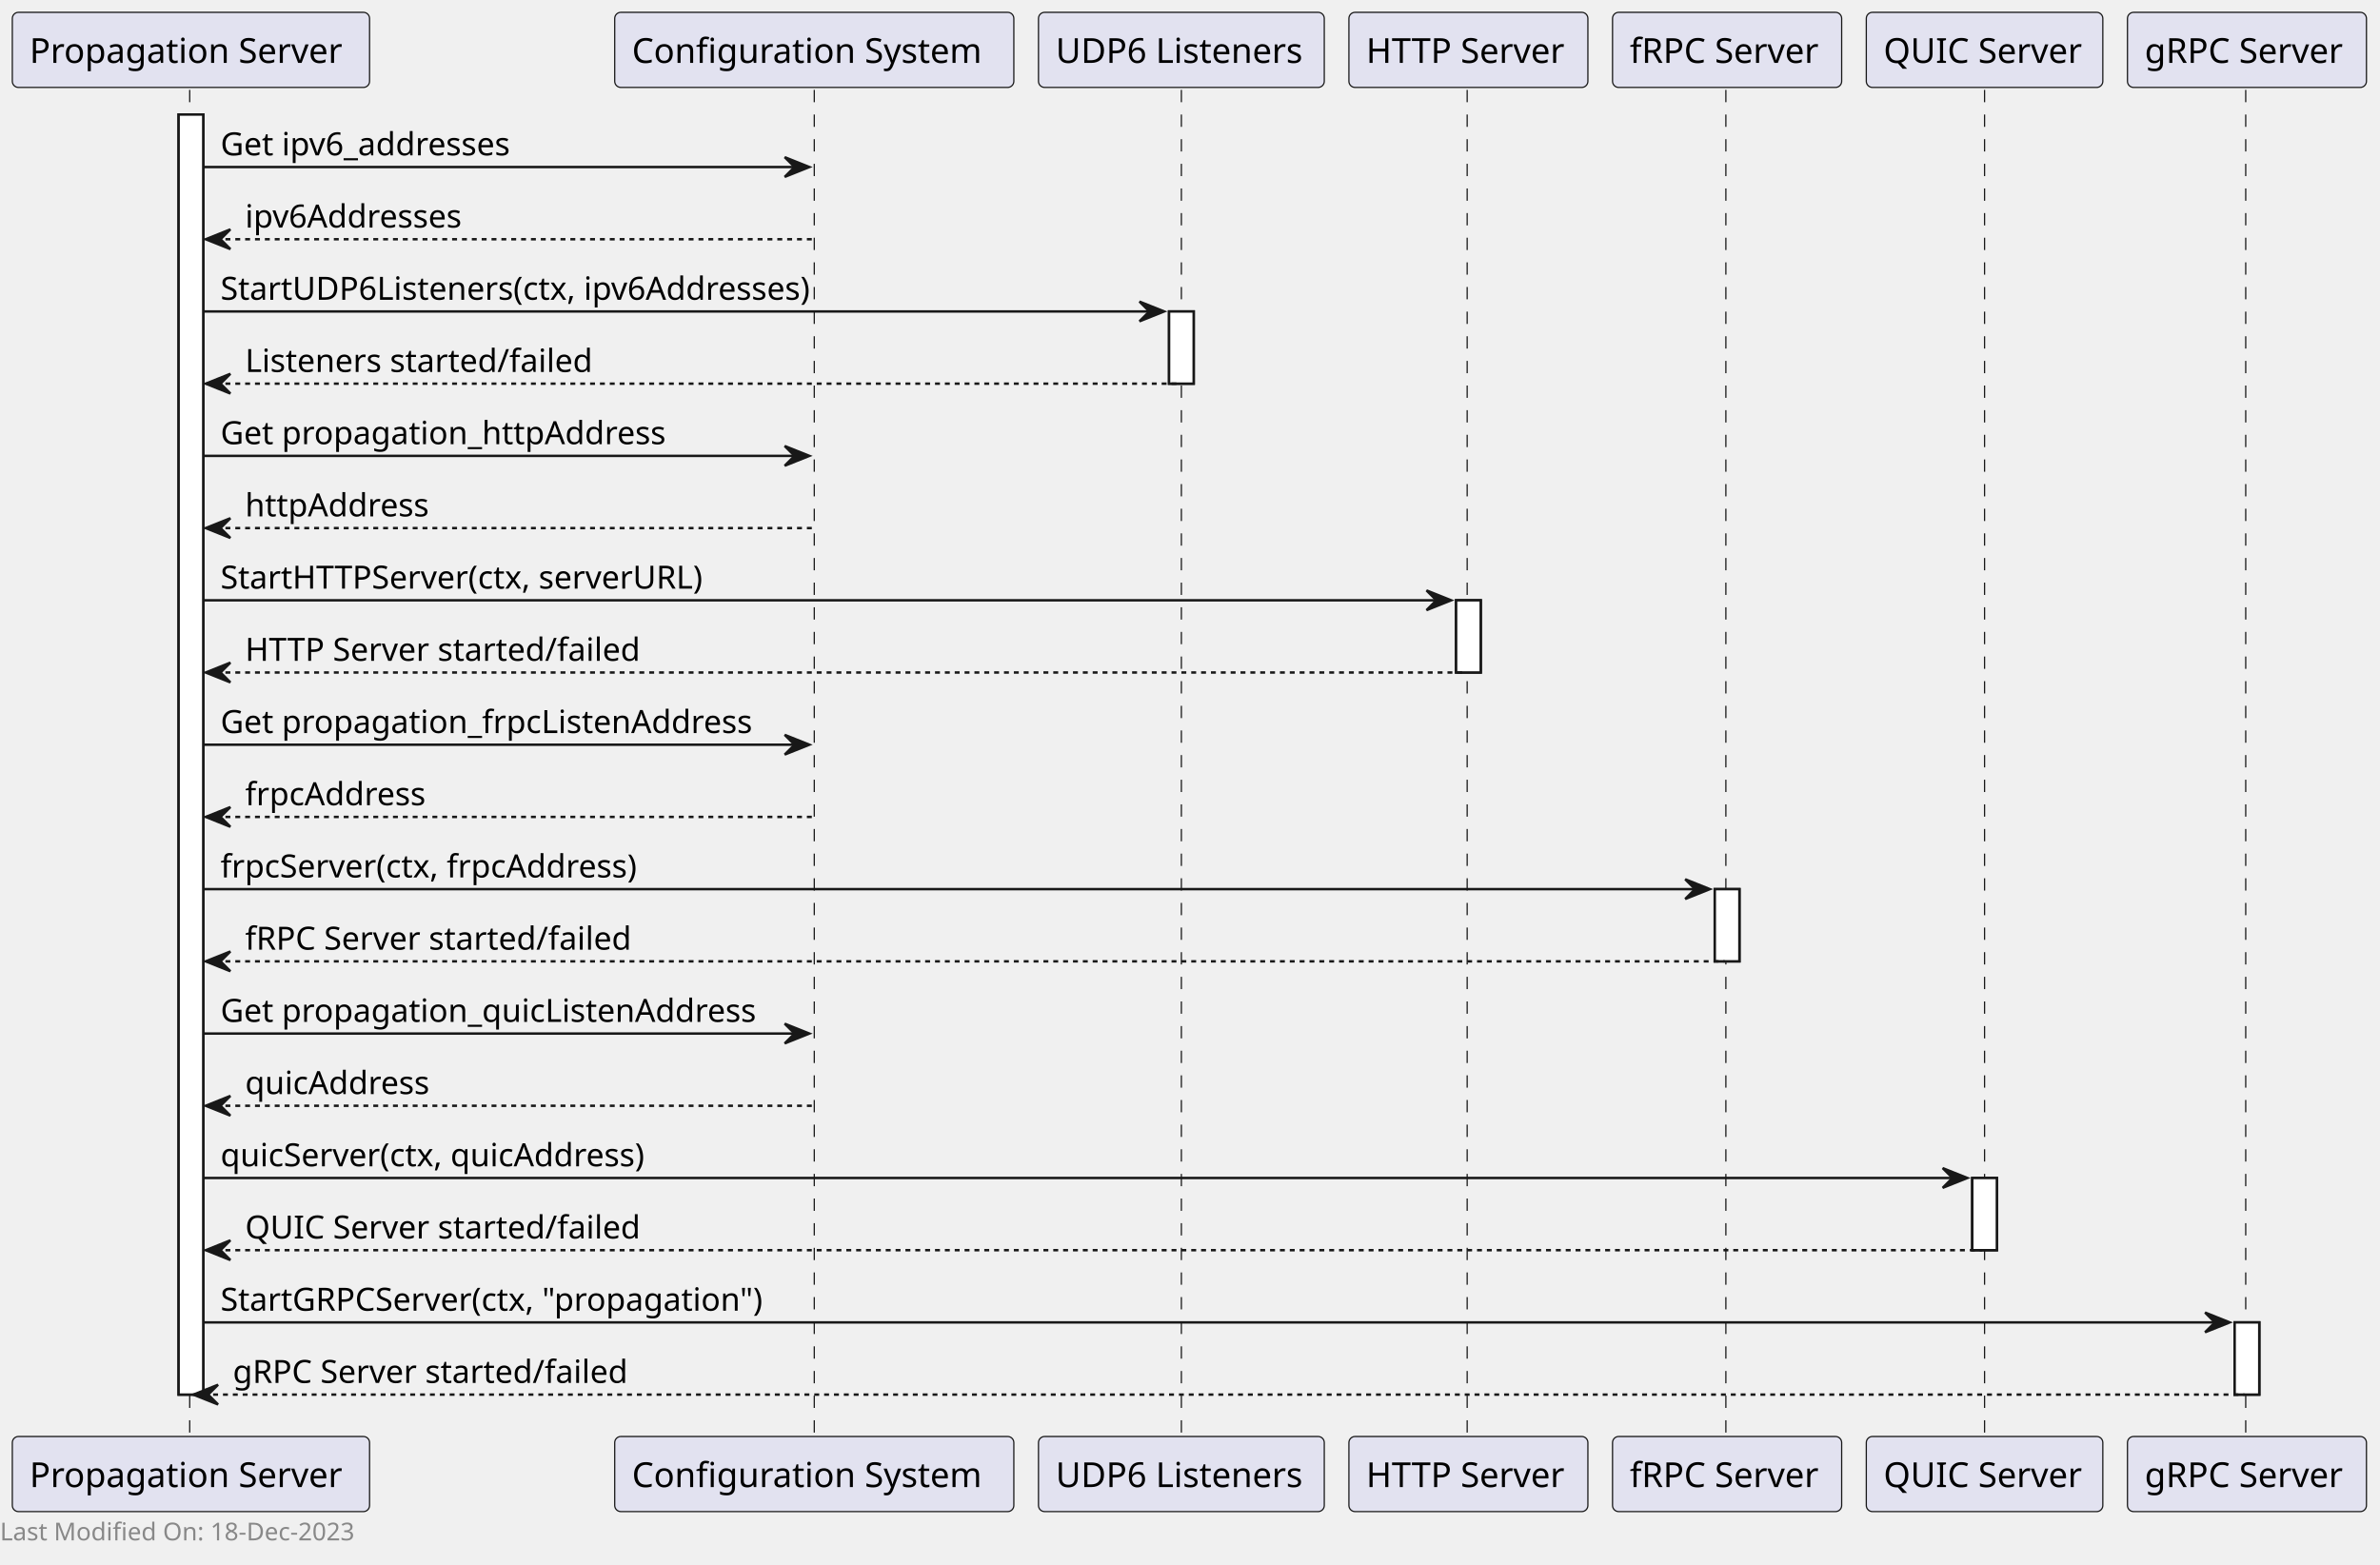
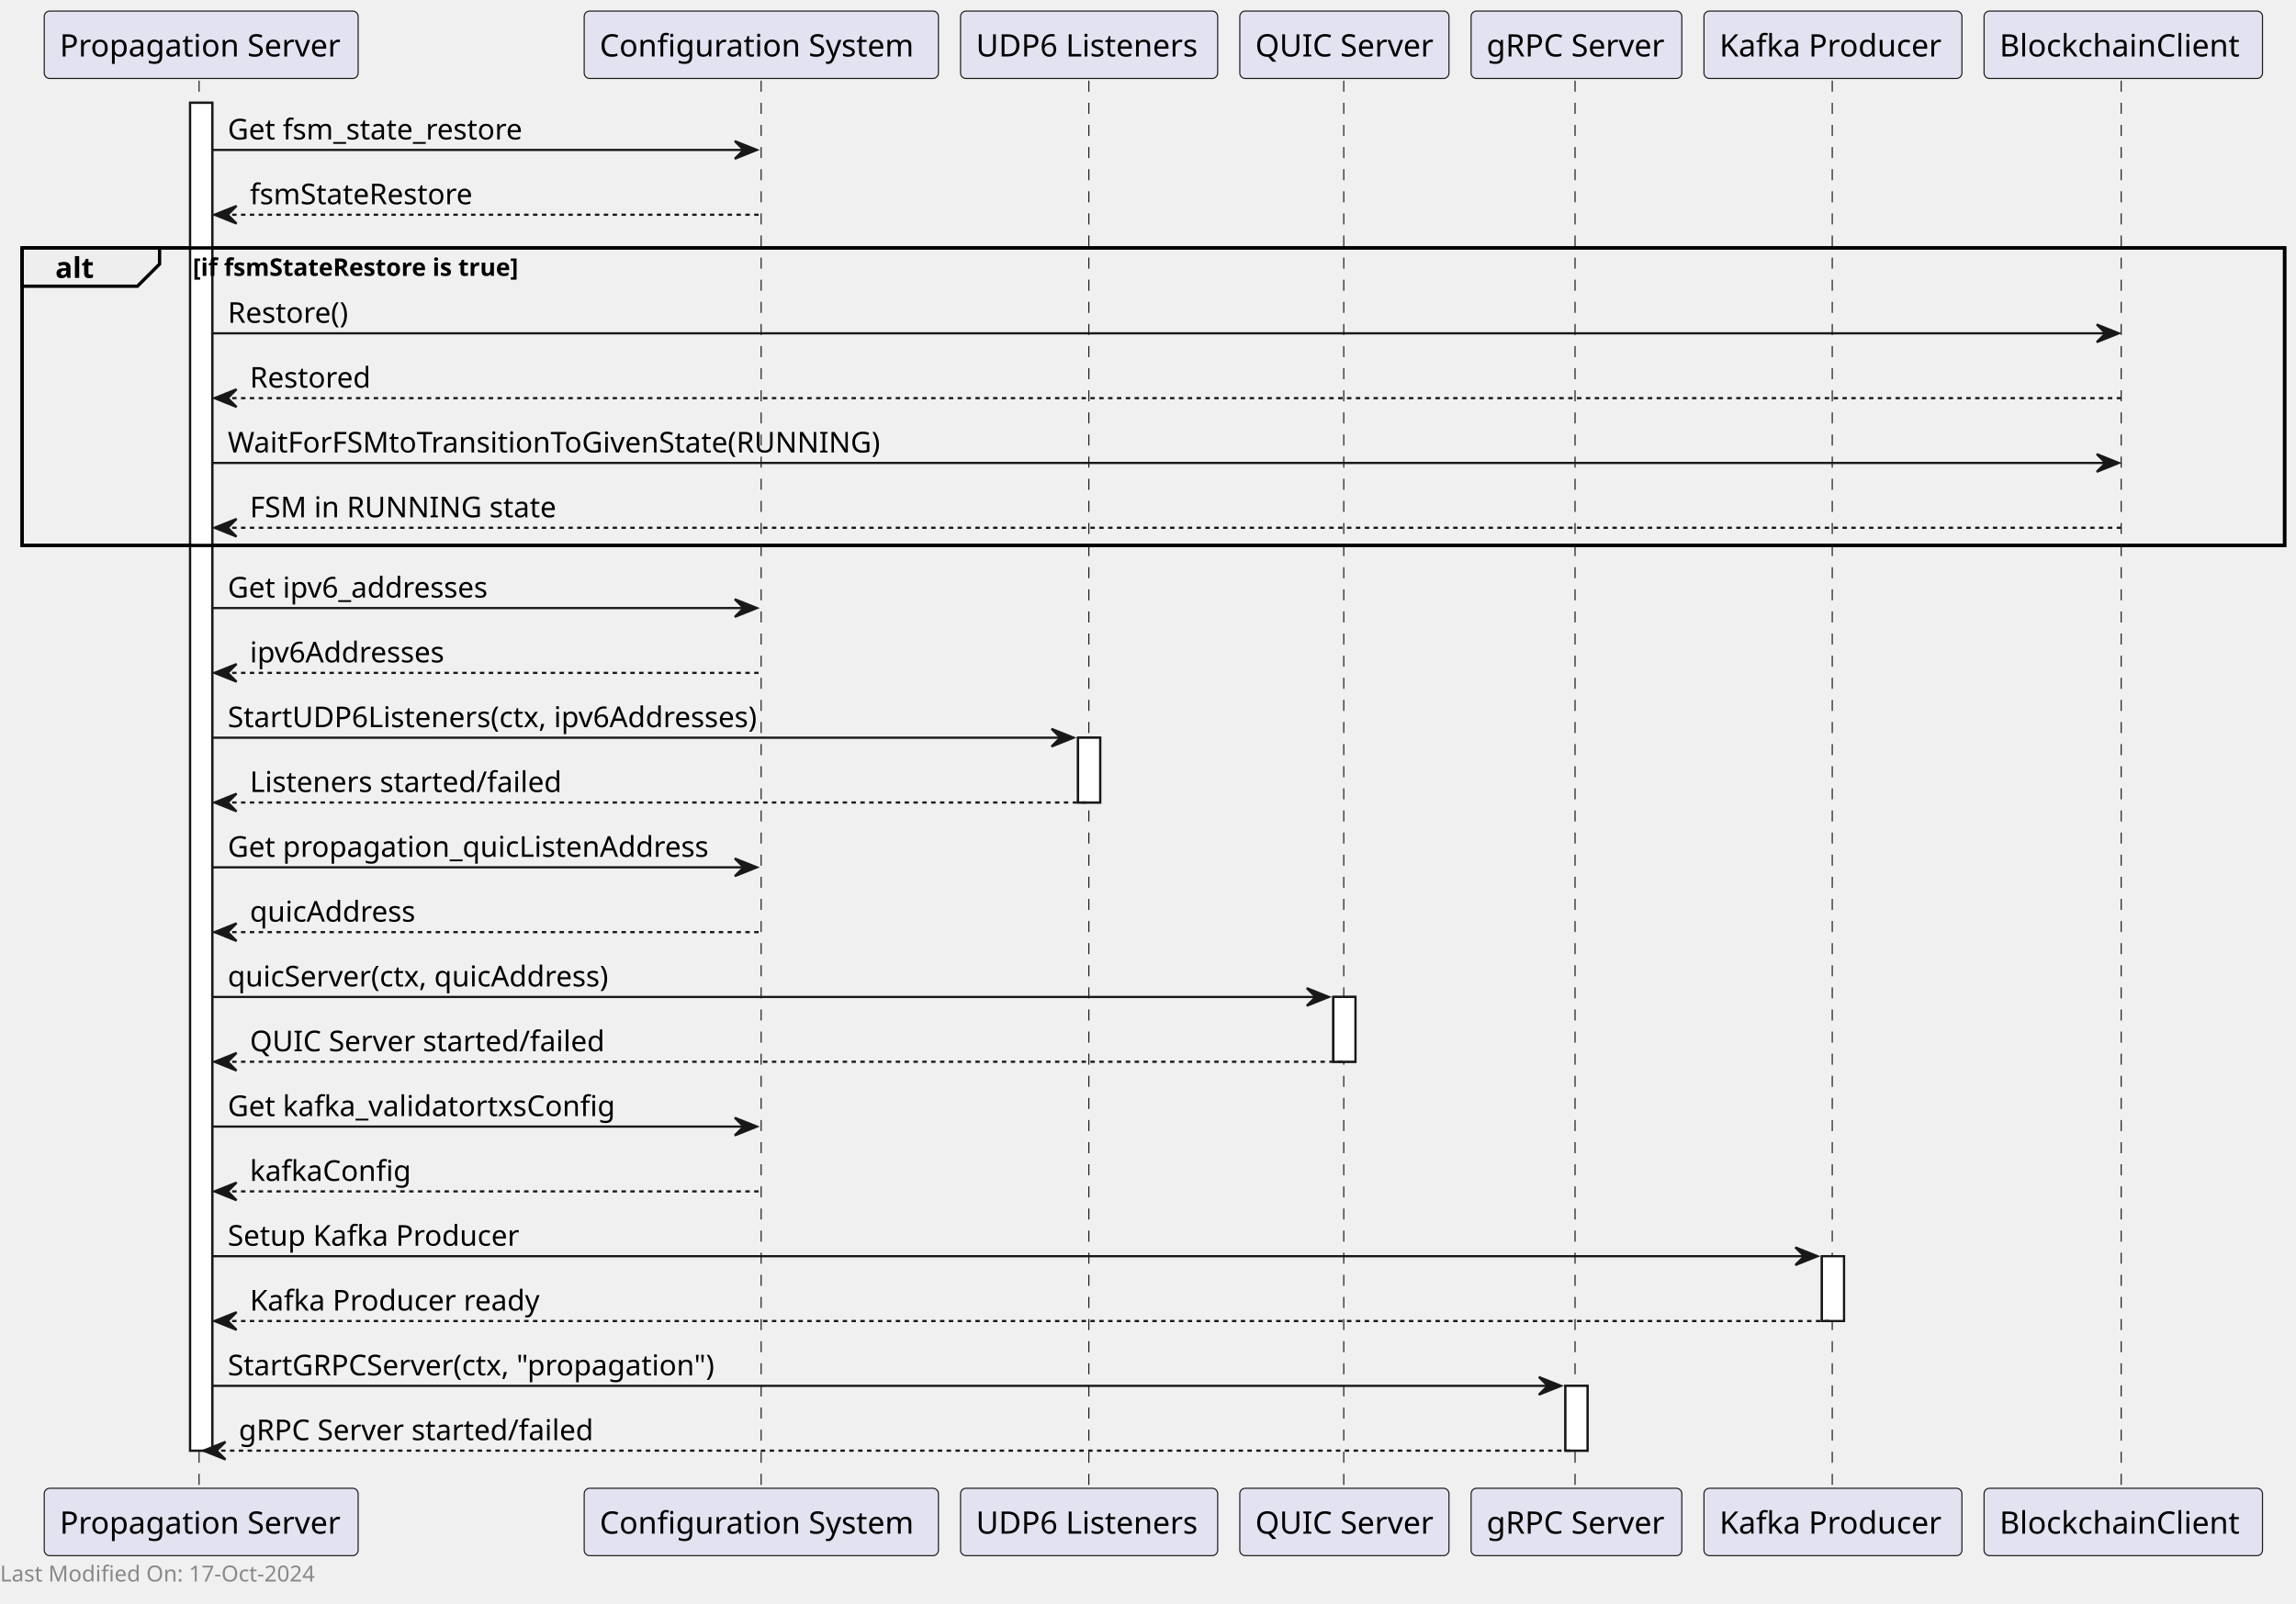
- <svg xmlns="http://www.w3.org/2000/svg" contentStyleType="text/css" height="635" preserveAspectRatio="none" viewBox="0 0 966 635" width="966" zoomAndPan="magnify">
-   <g stroke="#181818">
-     <g fill="#fff">
-       <path d="m72.5 46.488h10v519.59h-10z" />
-       <path d="m474.5 126.42h10v29.311h-10z" />
-       <path d="m591 243.662h10v29.311h-10z" />
-       <path d="m696 360.904h10v29.311h-10z" />
-       <path d="m800.5 478.147h10v29.311h-10z" />
-       <path d="m907 536.768h10v29.311h-10z" />
-     </g>
-     <g stroke-width=".5">
-       <g stroke-dasharray="5 5">
-         <path d="m77 36.488v547.59" />
-         <path d="m330.5 36.488v547.59" />
-         <path d="m479.5 36.488v547.59" />
-         <path d="m595.5 36.488v547.59" />
-         <path d="m700.5 36.488v547.59" />
-         <path d="m805.5 36.488v547.59" />
-         <path d="m911.5 36.488v547.59" />
-       </g>
-       <rect fill="#e2e2f0" height="30.488" rx="2.5" width="145" x="5" y="5" />
-     </g>
-   </g>
-   <text font-family="sans-serif" font-size="14" lengthAdjust="spacing" textLength="131" x="12" y="25.535">Propagation Server</text>
-   <rect fill="#e2e2f0" height="30.488" rx="2.5" stroke="#181818" stroke-width=".5" width="145" x="5" y="583.078" />
-   <text font-family="sans-serif" font-size="14" lengthAdjust="spacing" textLength="131" x="12" y="603.613">Propagation Server</text>
-   <rect fill="#e2e2f0" height="30.488" rx="2.5" stroke="#181818" stroke-width=".5" width="162" x="249.5" y="5" />
-   <text font-family="sans-serif" font-size="14" lengthAdjust="spacing" textLength="148" x="256.5" y="25.535">Configuration System</text>
-   <rect fill="#e2e2f0" height="30.488" rx="2.5" stroke="#181818" stroke-width=".5" width="162" x="249.5" y="583.078" />
-   <text font-family="sans-serif" font-size="14" lengthAdjust="spacing" textLength="148" x="256.5" y="603.613">Configuration System</text>
-   <rect fill="#e2e2f0" height="30.488" rx="2.5" stroke="#181818" stroke-width=".5" width="116" x="421.5" y="5" />
-   <text font-family="sans-serif" font-size="14" lengthAdjust="spacing" textLength="102" x="428.5" y="25.535">UDP6 Listeners</text>
-   <rect fill="#e2e2f0" height="30.488" rx="2.5" stroke="#181818" stroke-width=".5" width="116" x="421.5" y="583.078" />
-   <text font-family="sans-serif" font-size="14" lengthAdjust="spacing" textLength="102" x="428.5" y="603.613">UDP6 Listeners</text>
-   <rect fill="#e2e2f0" height="30.488" rx="2.5" stroke="#181818" stroke-width=".5" width="97" x="547.5" y="5" />
-   <text font-family="sans-serif" font-size="14" lengthAdjust="spacing" textLength="83" x="554.5" y="25.535">HTTP Server</text>
-   <rect fill="#e2e2f0" height="30.488" rx="2.5" stroke="#181818" stroke-width=".5" width="97" x="547.5" y="583.078" />
-   <text font-family="sans-serif" font-size="14" lengthAdjust="spacing" textLength="83" x="554.5" y="603.613">HTTP Server</text>
-   <rect fill="#e2e2f0" height="30.488" rx="2.5" stroke="#181818" stroke-width=".5" width="93" x="654.5" y="5" />
-   <text font-family="sans-serif" font-size="14" lengthAdjust="spacing" textLength="79" x="661.5" y="25.535">fRPC Server</text>
-   <rect fill="#e2e2f0" height="30.488" rx="2.5" stroke="#181818" stroke-width=".5" width="93" x="654.5" y="583.078" />
-   <text font-family="sans-serif" font-size="14" lengthAdjust="spacing" textLength="79" x="661.5" y="603.613">fRPC Server</text>
-   <rect fill="#e2e2f0" height="30.488" rx="2.5" stroke="#181818" stroke-width=".5" width="96" x="757.5" y="5" />
-   <text font-family="sans-serif" font-size="14" lengthAdjust="spacing" textLength="82" x="764.5" y="25.535">QUIC Server</text>
-   <rect fill="#e2e2f0" height="30.488" rx="2.5" stroke="#181818" stroke-width=".5" width="96" x="757.5" y="583.078" />
-   <text font-family="sans-serif" font-size="14" lengthAdjust="spacing" textLength="82" x="764.5" y="603.613">QUIC Server</text>
-   <rect fill="#e2e2f0" height="30.488" rx="2.5" stroke="#181818" stroke-width=".5" width="97" x="863.5" y="5" />
-   <text font-family="sans-serif" font-size="14" lengthAdjust="spacing" textLength="83" x="870.5" y="25.535">gRPC Server</text>
-   <rect fill="#e2e2f0" height="30.488" rx="2.5" stroke="#181818" stroke-width=".5" width="97" x="863.5" y="583.078" />
-   <text font-family="sans-serif" font-size="14" lengthAdjust="spacing" textLength="83" x="870.5" y="603.613">gRPC Server</text>
-   <g stroke="#181818">
-     <g fill="#fff">
-       <path d="m72.5 46.488h10v519.59h-10z" />
-       <path d="m474.5 126.42h10v29.311h-10z" />
-       <path d="m591 243.662h10v29.311h-10z" />
-       <path d="m696 360.904h10v29.311h-10z" />
-       <path d="m800.5 478.147h10v29.311h-10z" />
-       <path d="m907 536.768h10v29.311h-10z" />
-     </g>
-     <path d="m318.5 63.799 10 4-10 4 4-4z" fill="#181818" />
-     <path d="m82.5 67.799h242" />
-   </g>
-   <text font-family="sans-serif" font-size="13" lengthAdjust="spacing" textLength="122" x="89.5" y="63.057">Get ipv6_addresses</text>
-   <path d="m93.5 93.109-10 4 10 4-4-4z" fill="#181818" stroke="#181818" />
-   <path d="m87.5 97.109h242" stroke="#181818" stroke-dasharray="2 2" />
-   <text font-family="sans-serif" font-size="13" lengthAdjust="spacing" textLength="92" x="99.5" y="92.367">ipv6Addresses</text>
-   <path d="m462.5 122.42 10 4-10 4 4-4z" fill="#181818" stroke="#181818" />
-   <path d="m82.5 126.42h386" stroke="#181818" />
-   <text font-family="sans-serif" font-size="13" lengthAdjust="spacing" textLength="248" x="89.5" y="121.678">StartUDP6Listeners(ctx, ipv6Addresses)</text>
-   <path d="m93.5 151.731-10 4 10 4-4-4z" fill="#181818" stroke="#181818" />
-   <path d="m87.5 155.731h391" stroke="#181818" stroke-dasharray="2 2" />
-   <text font-family="sans-serif" font-size="13" lengthAdjust="spacing" textLength="147" x="99.5" y="150.988">Listeners started/failed</text>
-   <path d="m318.5 181.041 10 4-10 4 4-4z" fill="#181818" stroke="#181818" />
-   <path d="m82.5 185.041h242" stroke="#181818" />
-   <text font-family="sans-serif" font-size="13" lengthAdjust="spacing" textLength="185" x="89.5" y="180.299">Get propagation_httpAddress</text>
-   <path d="m93.5 210.352-10 4 10 4-4-4z" fill="#181818" stroke="#181818" />
-   <path d="m87.5 214.352h242" stroke="#181818" stroke-dasharray="2 2" />
-   <text font-family="sans-serif" font-size="13" lengthAdjust="spacing" textLength="77" x="99.5" y="209.609">httpAddress</text>
-   <path d="m579 239.662 10 4-10 4 4-4z" fill="#181818" stroke="#181818" />
-   <path d="m82.5 243.662h502.5" stroke="#181818" />
-   <text font-family="sans-serif" font-size="13" lengthAdjust="spacing" textLength="198" x="89.5" y="238.92">StartHTTPServer(ctx, serverURL)</text>
-   <path d="m93.5 268.973-10 4 10 4-4-4z" fill="#181818" stroke="#181818" />
-   <path d="m87.5 272.973h507.5" stroke="#181818" stroke-dasharray="2 2" />
-   <text font-family="sans-serif" font-size="13" lengthAdjust="spacing" textLength="165" x="99.5" y="268.231">HTTP Server started/failed</text>
-   <path d="m318.5 298.283 10 4-10 4 4-4z" fill="#181818" stroke="#181818" />
-   <path d="m82.5 302.283h242" stroke="#181818" />
-   <text font-family="sans-serif" font-size="13" lengthAdjust="spacing" textLength="222" x="89.5" y="297.541">Get propagation_frpcListenAddress</text>
-   <path d="m93.5 327.594-10 4 10 4-4-4z" fill="#181818" stroke="#181818" />
-   <path d="m87.5 331.594h242" stroke="#181818" stroke-dasharray="2 2" />
-   <text font-family="sans-serif" font-size="13" lengthAdjust="spacing" textLength="76" x="99.5" y="326.852">frpcAddress</text>
-   <path d="m684 356.904 10 4-10 4 4-4z" fill="#181818" stroke="#181818" />
-   <path d="m82.5 360.904h607.5" stroke="#181818" />
-   <text font-family="sans-serif" font-size="13" lengthAdjust="spacing" textLength="175" x="89.5" y="356.162">frpcServer(ctx, frpcAddress)</text>
-   <path d="m93.5 386.215-10 4 10 4-4-4z" fill="#181818" stroke="#181818" />
-   <path d="m87.5 390.215h612.5" stroke="#181818" stroke-dasharray="2 2" />
-   <text font-family="sans-serif" font-size="13" lengthAdjust="spacing" textLength="161" x="99.5" y="385.473">fRPC Server started/failed</text>
-   <path d="m318.5 415.525 10 4-10 4 4-4z" fill="#181818" stroke="#181818" />
-   <path d="m82.5 419.525h242" stroke="#181818" />
-   <text font-family="sans-serif" font-size="13" lengthAdjust="spacing" textLength="224" x="89.5" y="414.783">Get propagation_quicListenAddress</text>
-   <path d="m93.5 444.836-10 4 10 4-4-4z" fill="#181818" stroke="#181818" />
-   <path d="m87.5 448.836h242" stroke="#181818" stroke-dasharray="2 2" />
-   <text font-family="sans-serif" font-size="13" lengthAdjust="spacing" textLength="78" x="99.5" y="444.094">quicAddress</text>
-   <path d="m788.5 474.147 10 4-10 4 4-4z" fill="#181818" stroke="#181818" />
-   <path d="m82.5 478.147h712" stroke="#181818" />
-   <text font-family="sans-serif" font-size="13" lengthAdjust="spacing" textLength="179" x="89.5" y="473.404">quicServer(ctx, quicAddress)</text>
-   <path d="m93.5 503.457-10 4 10 4-4-4z" fill="#181818" stroke="#181818" />
-   <path d="m87.5 507.457h717" stroke="#181818" stroke-dasharray="2 2" />
-   <text font-family="sans-serif" font-size="13" lengthAdjust="spacing" textLength="164" x="99.5" y="502.715">QUIC Server started/failed</text>
-   <path d="m895 532.768 10 4-10 4 4-4z" fill="#181818" stroke="#181818" />
-   <path d="m82.5 536.768h818.5" stroke="#181818" />
-   <text font-family="sans-serif" font-size="13" lengthAdjust="spacing" textLength="222" x="89.5" y="532.025">StartGRPCServer(ctx, "propagation")</text>
-   <path d="m88.5 562.078-10 4 10 4-4-4z" fill="#181818" stroke="#181818" />
-   <path d="m82.5 566.078h828.5" stroke="#181818" stroke-dasharray="2 2" />
-   <g font-family="sans-serif">
-     <text font-size="13" lengthAdjust="spacing" textLength="164" x="94.5" y="561.336">gRPC Server started/failed</text>
-     <text fill="#888" font-size="10" lengthAdjust="spacing" textLength="155" y="625.234">Last Modified On: 18-Dec-2023</text>
+ <svg xmlns="http://www.w3.org/2000/svg" contentStyleType="text/css" height="725px" preserveAspectRatio="none" style="width:1038px;height:725px;background:#FFFFFF;" version="1.1" viewBox="0 0 1038 725" width="1038px" zoomAndPan="magnify">
+   <defs />
+   <g>
+     <rect fill="#FFFFFF" height="609.521" style="stroke:#181818;stroke-width:1.0;" width="10" x="85.957" y="46.488" />
+     <rect fill="#FFFFFF" height="29.311" style="stroke:#181818;stroke-width:1.0;" width="10" x="487.377" y="333.594" />
+     <rect fill="#FFFFFF" height="29.311" style="stroke:#181818;stroke-width:1.0;" width="10" x="602.784" y="450.836" />
+     <rect fill="#FFFFFF" height="29.311" style="stroke:#181818;stroke-width:1.0;" width="10" x="707.707" y="626.699" />
+     <rect fill="#FFFFFF" height="29.311" style="stroke:#181818;stroke-width:1.0;" width="10" x="823.661" y="568.078" />
+     <rect fill="none" height="134.553" style="stroke:#000000;stroke-width:1.5;" width="1022.859" x="10" y="112.109" />
+     <line style="stroke:#181818;stroke-width:0.5;stroke-dasharray:5.0,5.0;" x1="90" x2="90" y1="36.488" y2="674.01" />
+     <line style="stroke:#181818;stroke-width:0.5;stroke-dasharray:5.0,5.0;" x1="344.109" x2="344.109" y1="36.488" y2="674.01" />
+     <line style="stroke:#181818;stroke-width:0.5;stroke-dasharray:5.0,5.0;" x1="492.254" x2="492.254" y1="36.488" y2="674.01" />
+     <line style="stroke:#181818;stroke-width:0.5;stroke-dasharray:5.0,5.0;" x1="607.5" x2="607.5" y1="36.488" y2="674.01" />
+     <line style="stroke:#181818;stroke-width:0.5;stroke-dasharray:5.0,5.0;" x1="712.068" x2="712.068" y1="36.488" y2="674.01" />
+     <line style="stroke:#181818;stroke-width:0.5;stroke-dasharray:5.0,5.0;" x1="828.347" x2="828.347" y1="36.488" y2="674.01" />
+     <line style="stroke:#181818;stroke-width:0.5;stroke-dasharray:5.0,5.0;" x1="958.975" x2="958.975" y1="36.488" y2="674.01" />
+     <rect fill="#E2E2F0" height="30.488" rx="2.5" ry="2.5" style="stroke:#181818;stroke-width:0.5;" width="141.914" x="20" y="5" />
+     <text fill="#000000" font-family="sans-serif" font-size="14" lengthAdjust="spacing" textLength="127.914" x="27" y="25.535">Propagation Server</text>
+     <rect fill="#E2E2F0" height="30.488" rx="2.5" ry="2.5" style="stroke:#181818;stroke-width:0.5;" width="141.914" x="20" y="673.01" />
+     <text fill="#000000" font-family="sans-serif" font-size="14" lengthAdjust="spacing" textLength="127.914" x="27" y="693.545">Propagation Server</text>
+     <rect fill="#E2E2F0" height="30.488" rx="2.5" ry="2.5" style="stroke:#181818;stroke-width:0.5;" width="160.145" x="264.109" y="5" />
+     <text fill="#000000" font-family="sans-serif" font-size="14" lengthAdjust="spacing" textLength="146.145" x="271.109" y="25.535">Configuration System</text>
+     <rect fill="#E2E2F0" height="30.488" rx="2.5" ry="2.5" style="stroke:#181818;stroke-width:0.5;" width="160.145" x="264.109" y="673.01" />
+     <text fill="#000000" font-family="sans-serif" font-size="14" lengthAdjust="spacing" textLength="146.145" x="271.109" y="693.545">Configuration System</text>
+     <rect fill="#E2E2F0" height="30.488" rx="2.5" ry="2.5" style="stroke:#181818;stroke-width:0.5;" width="116.245" x="434.254" y="5" />
+     <text fill="#000000" font-family="sans-serif" font-size="14" lengthAdjust="spacing" textLength="102.245" x="441.254" y="25.535">UDP6 Listeners</text>
+     <rect fill="#E2E2F0" height="30.488" rx="2.5" ry="2.5" style="stroke:#181818;stroke-width:0.5;" width="116.245" x="434.254" y="673.01" />
+     <text fill="#000000" font-family="sans-serif" font-size="14" lengthAdjust="spacing" textLength="102.245" x="441.254" y="693.545">UDP6 Listeners</text>
+     <rect fill="#E2E2F0" height="30.488" rx="2.5" ry="2.5" style="stroke:#181818;stroke-width:0.5;" width="94.568" x="560.5" y="5" />
+     <text fill="#000000" font-family="sans-serif" font-size="14" lengthAdjust="spacing" textLength="80.568" x="567.5" y="25.535">QUIC Server</text>
+     <rect fill="#E2E2F0" height="30.488" rx="2.5" ry="2.5" style="stroke:#181818;stroke-width:0.5;" width="94.568" x="560.5" y="673.01" />
+     <text fill="#000000" font-family="sans-serif" font-size="14" lengthAdjust="spacing" textLength="80.568" x="567.5" y="693.545">QUIC Server</text>
+     <rect fill="#E2E2F0" height="30.488" rx="2.5" ry="2.5" style="stroke:#181818;stroke-width:0.5;" width="95.279" x="665.068" y="5" />
+     <text fill="#000000" font-family="sans-serif" font-size="14" lengthAdjust="spacing" textLength="81.279" x="672.068" y="25.535">gRPC Server</text>
+     <rect fill="#E2E2F0" height="30.488" rx="2.5" ry="2.5" style="stroke:#181818;stroke-width:0.5;" width="95.279" x="665.068" y="673.01" />
+     <text fill="#000000" font-family="sans-serif" font-size="14" lengthAdjust="spacing" textLength="81.279" x="672.068" y="693.545">gRPC Server</text>
+     <rect fill="#E2E2F0" height="30.488" rx="2.5" ry="2.5" style="stroke:#181818;stroke-width:0.5;" width="116.628" x="770.347" y="5" />
+     <text fill="#000000" font-family="sans-serif" font-size="14" lengthAdjust="spacing" textLength="102.628" x="777.347" y="25.535">Kafka Producer</text>
+     <rect fill="#E2E2F0" height="30.488" rx="2.5" ry="2.5" style="stroke:#181818;stroke-width:0.5;" width="116.628" x="770.347" y="673.01" />
+     <text fill="#000000" font-family="sans-serif" font-size="14" lengthAdjust="spacing" textLength="102.628" x="777.347" y="693.545">Kafka Producer</text>
+     <rect fill="#E2E2F0" height="30.488" rx="2.5" ry="2.5" style="stroke:#181818;stroke-width:0.5;" width="125.884" x="896.975" y="5" />
+     <text fill="#000000" font-family="sans-serif" font-size="14" lengthAdjust="spacing" textLength="111.884" x="903.975" y="25.535">BlockchainClient</text>
+     <rect fill="#E2E2F0" height="30.488" rx="2.5" ry="2.5" style="stroke:#181818;stroke-width:0.5;" width="125.884" x="896.975" y="673.01" />
+     <text fill="#000000" font-family="sans-serif" font-size="14" lengthAdjust="spacing" textLength="111.884" x="903.975" y="693.545">BlockchainClient</text>
+     <rect fill="#FFFFFF" height="609.521" style="stroke:#181818;stroke-width:1.0;" width="10" x="85.957" y="46.488" />
+     <rect fill="#FFFFFF" height="29.311" style="stroke:#181818;stroke-width:1.0;" width="10" x="487.377" y="333.594" />
+     <rect fill="#FFFFFF" height="29.311" style="stroke:#181818;stroke-width:1.0;" width="10" x="602.784" y="450.836" />
+     <rect fill="#FFFFFF" height="29.311" style="stroke:#181818;stroke-width:1.0;" width="10" x="707.707" y="626.699" />
+     <rect fill="#FFFFFF" height="29.311" style="stroke:#181818;stroke-width:1.0;" width="10" x="823.661" y="568.078" />
+     <polygon fill="#181818" points="332.182,63.799,342.182,67.799,332.182,71.799,336.182,67.799" style="stroke:#181818;stroke-width:1.0;" />
+     <line style="stroke:#181818;stroke-width:1.0;" x1="95.957" x2="338.182" y1="67.799" y2="67.799" />
+     <text fill="#000000" font-family="sans-serif" font-size="13" lengthAdjust="spacing" textLength="137.528" x="102.957" y="63.057">Get fsm_state_restore</text>
+     <polygon fill="#181818" points="106.957,93.109,96.957,97.109,106.957,101.109,102.957,97.109" style="stroke:#181818;stroke-width:1.0;" />
+     <line style="stroke:#181818;stroke-width:1.0;stroke-dasharray:2.0,2.0;" x1="100.957" x2="343.182" y1="97.109" y2="97.109" />
+     <text fill="#000000" font-family="sans-serif" font-size="13" lengthAdjust="spacing" textLength="102.191" x="112.957" y="92.367">fsmStateRestore</text>
+     <path d="M10,112.109 L72.139,112.109 L72.139,119.42 L62.139,129.42 L10,129.42 L10,112.109 " fill="#EEEEEE" style="stroke:#000000;stroke-width:1.5;" />
+     <rect fill="none" height="134.553" style="stroke:#000000;stroke-width:1.5;" width="1022.859" x="10" y="112.109" />
+     <text fill="#000000" font-family="sans-serif" font-size="13" font-weight="bold" lengthAdjust="spacing" textLength="31.139" x="25" y="125.678">alt</text>
+     <text fill="#000000" font-family="sans-serif" font-size="11" font-weight="bold" lengthAdjust="spacing" textLength="152.834" x="87.139" y="124.744">[if fsmStateRestore is true]</text>
+     <polygon fill="#181818" points="947.917,146.731,957.917,150.731,947.917,154.731,951.917,150.731" style="stroke:#181818;stroke-width:1.0;" />
+     <line style="stroke:#181818;stroke-width:1.0;" x1="95.957" x2="953.917" y1="150.731" y2="150.731" />
+     <text fill="#000000" font-family="sans-serif" font-size="13" lengthAdjust="spacing" textLength="55.955" x="102.957" y="145.988">Restore()</text>
+     <polygon fill="#181818" points="106.957,176.041,96.957,180.041,106.957,184.041,102.957,180.041" style="stroke:#181818;stroke-width:1.0;" />
+     <line style="stroke:#181818;stroke-width:1.0;stroke-dasharray:2.0,2.0;" x1="100.957" x2="958.917" y1="180.041" y2="180.041" />
+     <text fill="#000000" font-family="sans-serif" font-size="13" lengthAdjust="spacing" textLength="55.682" x="112.957" y="175.299">Restored</text>
+     <polygon fill="#181818" points="947.917,205.352,957.917,209.352,947.917,213.352,951.917,209.352" style="stroke:#181818;stroke-width:1.0;" />
+     <line style="stroke:#181818;stroke-width:1.0;" x1="95.957" x2="953.917" y1="209.352" y2="209.352" />
+     <text fill="#000000" font-family="sans-serif" font-size="13" lengthAdjust="spacing" textLength="299.235" x="102.957" y="204.609">WaitForFSMtoTransitionToGivenState(RUNNING)</text>
+     <polygon fill="#181818" points="106.957,234.662,96.957,238.662,106.957,242.662,102.957,238.662" style="stroke:#181818;stroke-width:1.0;" />
+     <line style="stroke:#181818;stroke-width:1.0;stroke-dasharray:2.0,2.0;" x1="100.957" x2="958.917" y1="238.662" y2="238.662" />
+     <text fill="#000000" font-family="sans-serif" font-size="13" lengthAdjust="spacing" textLength="139.287" x="112.957" y="233.92">FSM in RUNNING state</text>
+     <polygon fill="#181818" points="332.182,270.973,342.182,274.973,332.182,278.973,336.182,274.973" style="stroke:#181818;stroke-width:1.0;" />
+     <line style="stroke:#181818;stroke-width:1.0;" x1="95.957" x2="338.182" y1="274.973" y2="274.973" />
+     <text fill="#000000" font-family="sans-serif" font-size="13" lengthAdjust="spacing" textLength="122.231" x="102.957" y="270.231">Get ipv6_addresses</text>
+     <polygon fill="#181818" points="106.957,300.283,96.957,304.283,106.957,308.283,102.957,304.283" style="stroke:#181818;stroke-width:1.0;" />
+     <line style="stroke:#181818;stroke-width:1.0;stroke-dasharray:2.0,2.0;" x1="100.957" x2="343.182" y1="304.283" y2="304.283" />
+     <text fill="#000000" font-family="sans-serif" font-size="13" lengthAdjust="spacing" textLength="91.908" x="112.957" y="299.541">ipv6Addresses</text>
+     <polygon fill="#181818" points="475.377,329.594,485.377,333.594,475.377,337.594,479.377,333.594" style="stroke:#181818;stroke-width:1.0;" />
+     <line style="stroke:#181818;stroke-width:1.0;" x1="95.957" x2="481.377" y1="333.594" y2="333.594" />
+     <text fill="#000000" font-family="sans-serif" font-size="13" lengthAdjust="spacing" textLength="248.136" x="102.957" y="328.852">StartUDP6Listeners(ctx, ipv6Addresses)</text>
+     <polygon fill="#181818" points="106.957,358.904,96.957,362.904,106.957,366.904,102.957,362.904" style="stroke:#181818;stroke-width:1.0;" />
+     <line style="stroke:#181818;stroke-width:1.0;stroke-dasharray:2.0,2.0;" x1="100.957" x2="491.377" y1="362.904" y2="362.904" />
+     <text fill="#000000" font-family="sans-serif" font-size="13" lengthAdjust="spacing" textLength="146.783" x="112.957" y="358.162">Listeners started/failed</text>
+     <polygon fill="#181818" points="332.182,388.215,342.182,392.215,332.182,396.215,336.182,392.215" style="stroke:#181818;stroke-width:1.0;" />
+     <line style="stroke:#181818;stroke-width:1.0;" x1="95.957" x2="338.182" y1="392.215" y2="392.215" />
+     <text fill="#000000" font-family="sans-serif" font-size="13" lengthAdjust="spacing" textLength="224.225" x="102.957" y="387.473">Get propagation_quicListenAddress</text>
+     <polygon fill="#181818" points="106.957,417.525,96.957,421.525,106.957,425.525,102.957,421.525" style="stroke:#181818;stroke-width:1.0;" />
+     <line style="stroke:#181818;stroke-width:1.0;stroke-dasharray:2.0,2.0;" x1="100.957" x2="343.182" y1="421.525" y2="421.525" />
+     <text fill="#000000" font-family="sans-serif" font-size="13" lengthAdjust="spacing" textLength="77.816" x="112.957" y="416.783">quicAddress</text>
+     <polygon fill="#181818" points="590.784,446.836,600.784,450.836,590.784,454.836,594.784,450.836" style="stroke:#181818;stroke-width:1.0;" />
+     <line style="stroke:#181818;stroke-width:1.0;" x1="95.957" x2="596.784" y1="450.836" y2="450.836" />
+     <text fill="#000000" font-family="sans-serif" font-size="13" lengthAdjust="spacing" textLength="179.512" x="102.957" y="446.094">quicServer(ctx, quicAddress)</text>
+     <polygon fill="#181818" points="106.957,476.147,96.957,480.147,106.957,484.147,102.957,480.147" style="stroke:#181818;stroke-width:1.0;" />
+     <line style="stroke:#181818;stroke-width:1.0;stroke-dasharray:2.0,2.0;" x1="100.957" x2="606.784" y1="480.147" y2="480.147" />
+     <text fill="#000000" font-family="sans-serif" font-size="13" lengthAdjust="spacing" textLength="164.918" x="112.957" y="475.404">QUIC Server started/failed</text>
+     <polygon fill="#181818" points="332.182,505.457,342.182,509.457,332.182,513.457,336.182,509.457" style="stroke:#181818;stroke-width:1.0;" />
+     <line style="stroke:#181818;stroke-width:1.0;" x1="95.957" x2="338.182" y1="509.457" y2="509.457" />
+     <text fill="#000000" font-family="sans-serif" font-size="13" lengthAdjust="spacing" textLength="182.552" x="102.957" y="504.715">Get kafka_validatortxsConfig</text>
+     <polygon fill="#181818" points="106.957,534.768,96.957,538.768,106.957,542.768,102.957,538.768" style="stroke:#181818;stroke-width:1.0;" />
+     <line style="stroke:#181818;stroke-width:1.0;stroke-dasharray:2.0,2.0;" x1="100.957" x2="343.182" y1="538.768" y2="538.768" />
+     <text fill="#000000" font-family="sans-serif" font-size="13" lengthAdjust="spacing" textLength="76.026" x="112.957" y="534.025">kafkaConfig</text>
+     <polygon fill="#181818" points="811.661,564.078,821.661,568.078,811.661,572.078,815.661,568.078" style="stroke:#181818;stroke-width:1.0;" />
+     <line style="stroke:#181818;stroke-width:1.0;" x1="95.957" x2="817.661" y1="568.078" y2="568.078" />
+     <text fill="#000000" font-family="sans-serif" font-size="13" lengthAdjust="spacing" textLength="134.767" x="102.957" y="563.336">Setup Kafka Producer</text>
+     <polygon fill="#181818" points="106.957,593.389,96.957,597.389,106.957,601.389,102.957,597.389" style="stroke:#181818;stroke-width:1.0;" />
+     <line style="stroke:#181818;stroke-width:1.0;stroke-dasharray:2.0,2.0;" x1="100.957" x2="827.661" y1="597.389" y2="597.389" />
+     <text fill="#000000" font-family="sans-serif" font-size="13" lengthAdjust="spacing" textLength="134.126" x="112.957" y="592.646">Kafka Producer ready</text>
+     <polygon fill="#181818" points="695.707,622.699,705.707,626.699,695.707,630.699,699.707,626.699" style="stroke:#181818;stroke-width:1.0;" />
+     <line style="stroke:#181818;stroke-width:1.0;" x1="95.957" x2="701.707" y1="626.699" y2="626.699" />
+     <text fill="#000000" font-family="sans-serif" font-size="13" lengthAdjust="spacing" textLength="224.567" x="102.957" y="621.957">StartGRPCServer(ctx, "propagation")</text>
+     <polygon fill="#181818" points="101.957,652.01,91.957,656.01,101.957,660.01,97.957,656.01" style="stroke:#181818;stroke-width:1.0;" />
+     <line style="stroke:#181818;stroke-width:1.0;stroke-dasharray:2.0,2.0;" x1="95.957" x2="711.707" y1="656.01" y2="656.01" />
+     <text fill="#000000" font-family="sans-serif" font-size="13" lengthAdjust="spacing" textLength="165.579" x="107.957" y="651.268">gRPC Server started/failed</text>
+     <text fill="#888888" font-family="sans-serif" font-size="10" lengthAdjust="spacing" textLength="154.839" x="0" y="715.166">Last Modified On: 17-Oct-2024</text>
  </g>
</svg>
